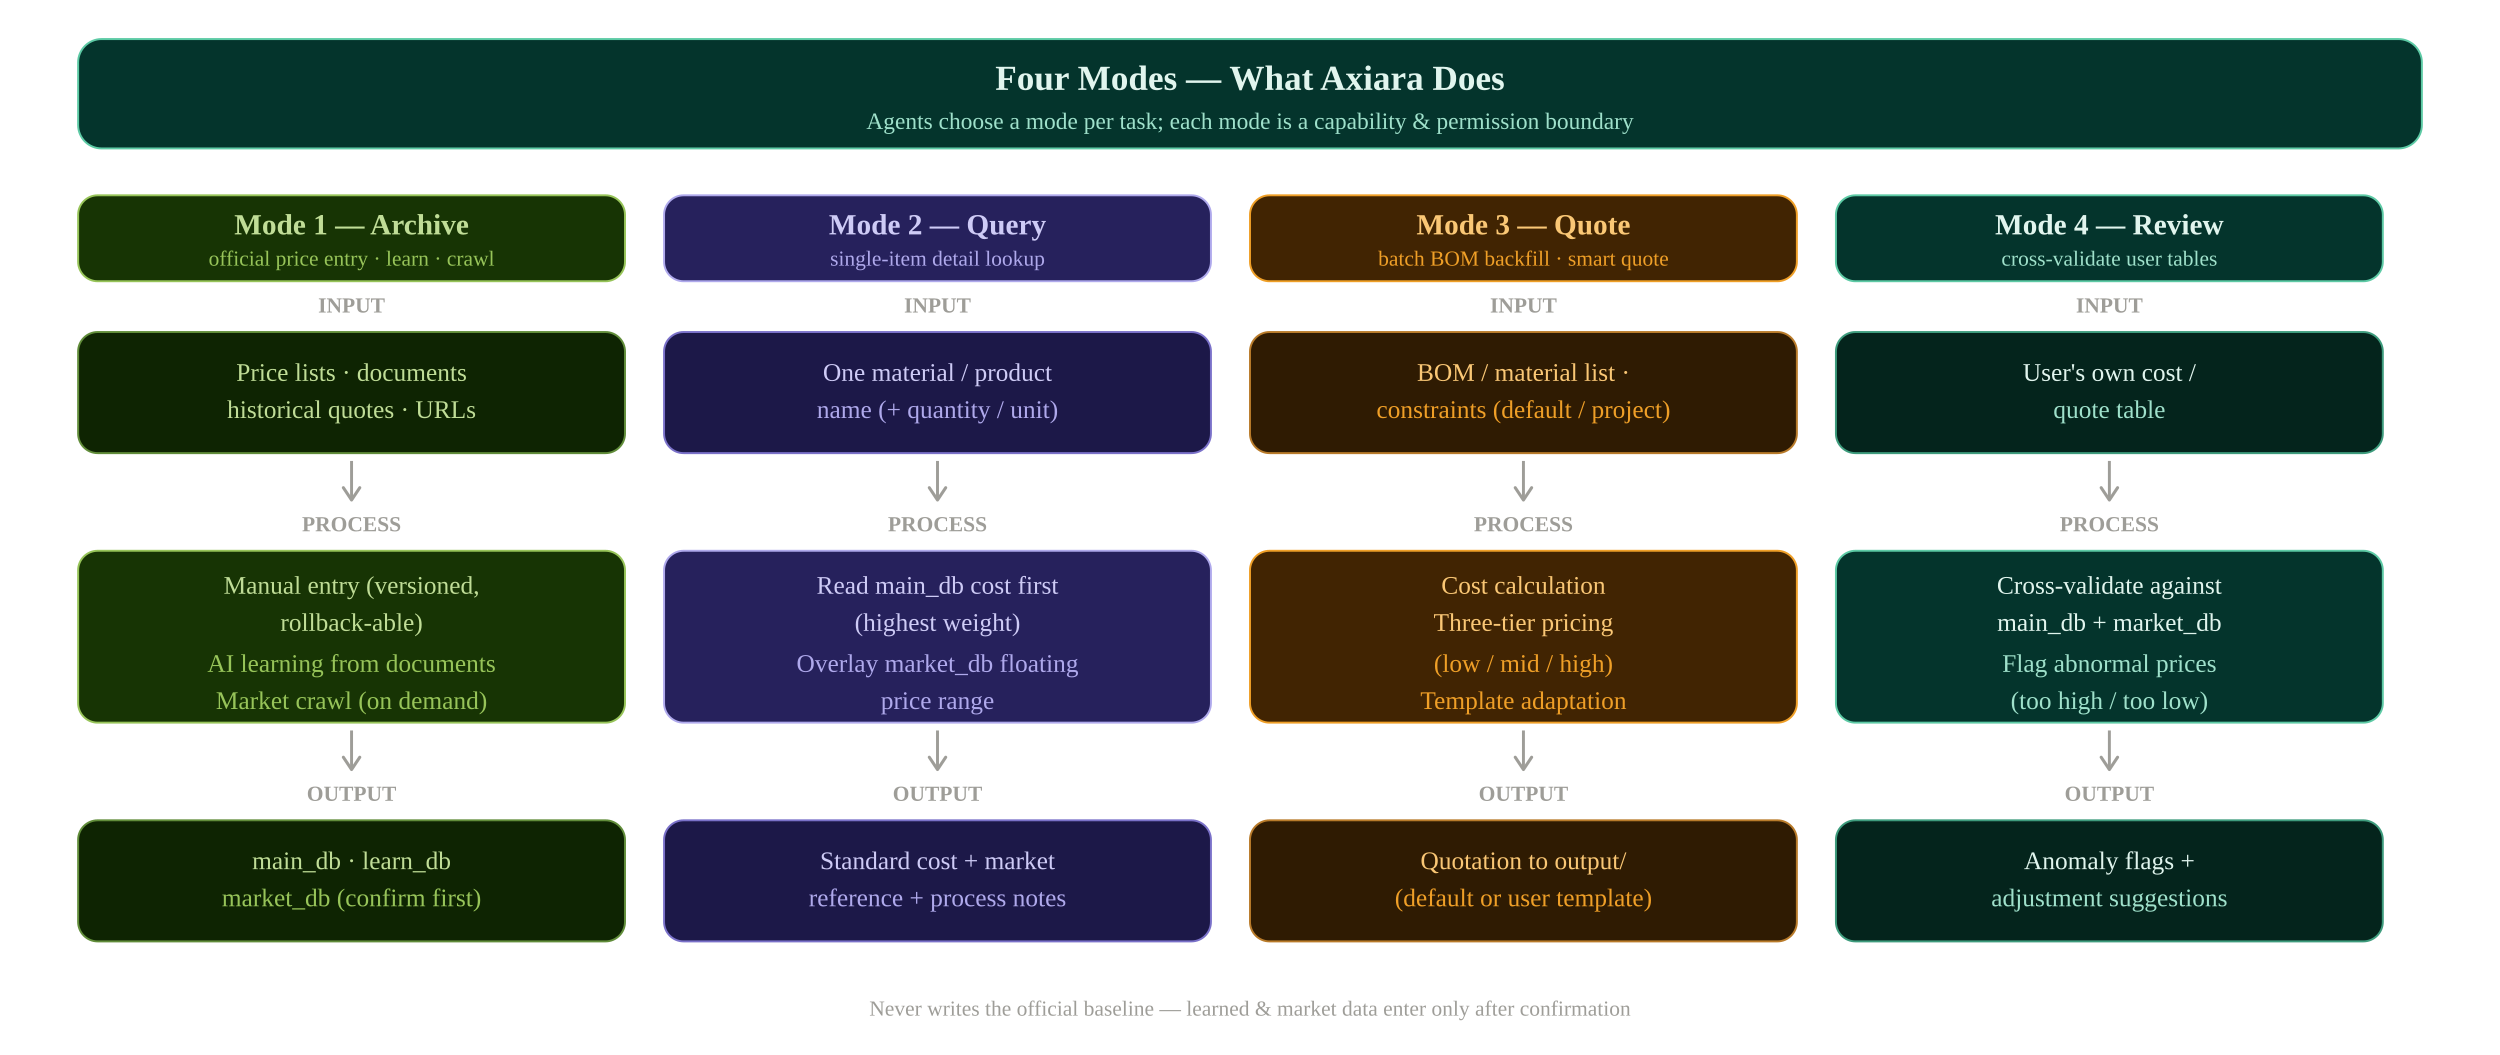
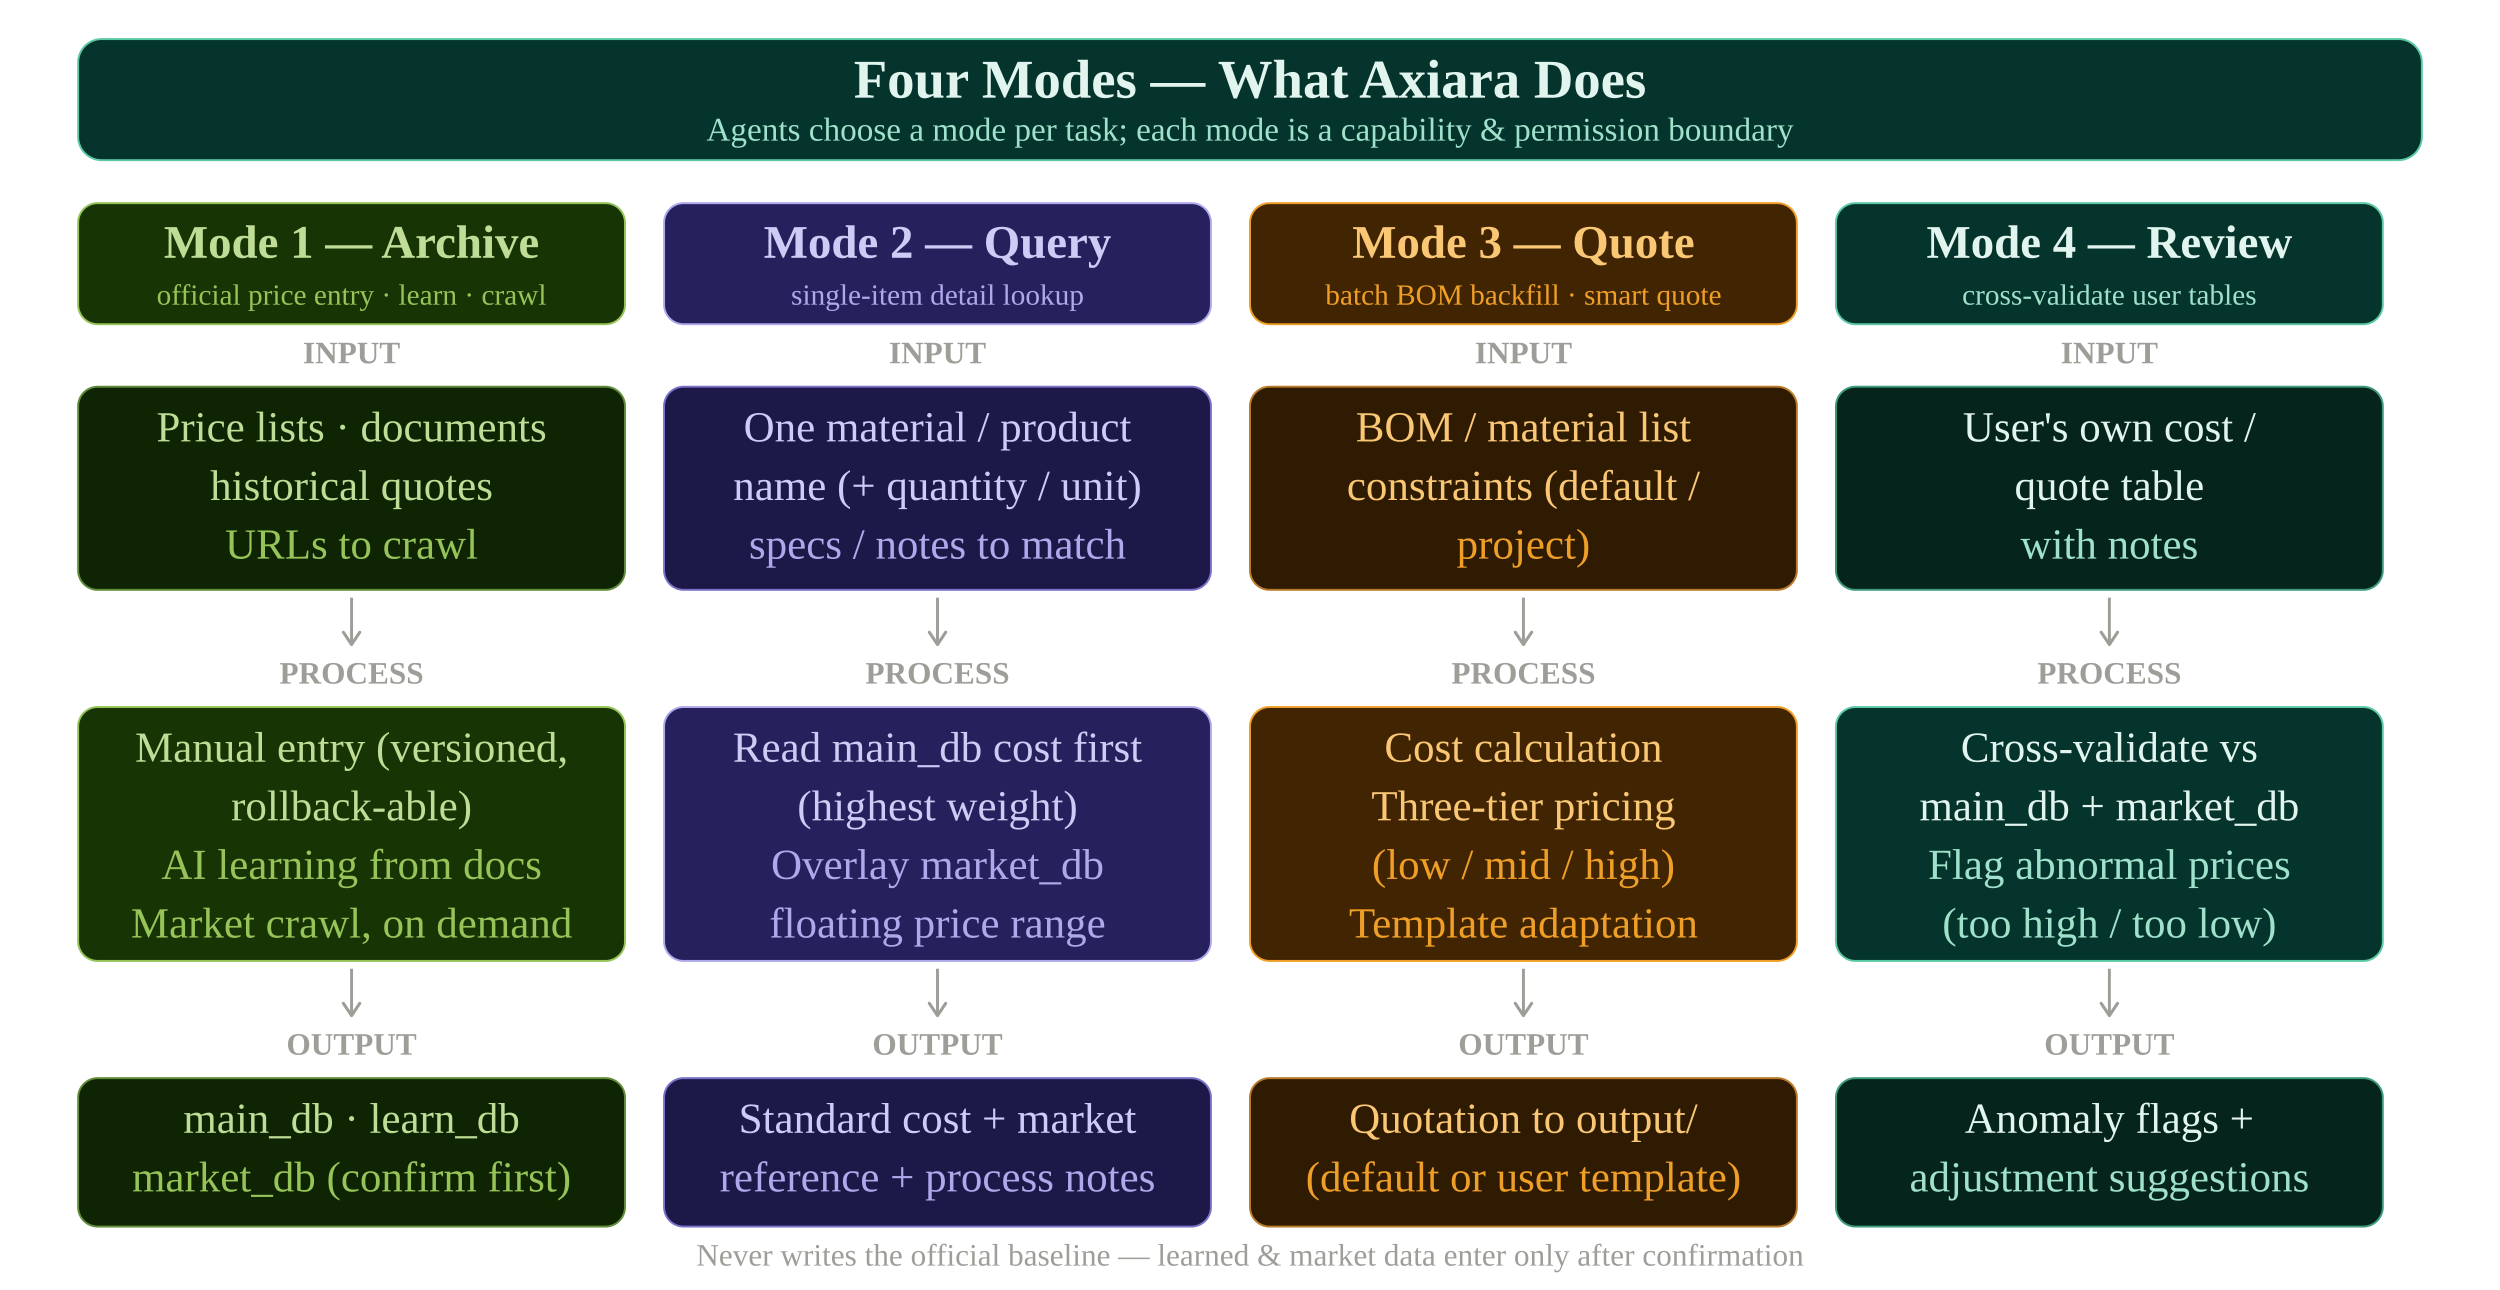
- <svg xmlns="http://www.w3.org/2000/svg" viewBox="0 0 1280 540" width="100%" role="img">
+ <svg xmlns="http://www.w3.org/2000/svg" viewBox="0 0 1280 660" width="100%" role="img">
  <defs>
    <marker id="arrow" viewBox="0 0 10 10" refX="8" refY="5" markerWidth="7" markerHeight="7" orient="auto-start-reverse">
      <path d="M2 1L8 5L2 9" fill="none" stroke="context-stroke" stroke-width="1.5" stroke-linecap="round" stroke-linejoin="round" />
    </marker>
  </defs>
-   <rect x="40" y="20" width="1200" height="56" rx="12" fill="#04342C" stroke="#5DCAA5" stroke-width="1" />
-   <text x="640" y="46" font-size="18" font-weight="600" fill="#E1F5EE" text-anchor="middle">Four Modes — What Axiara Does</text>
-   <text x="640" y="66" font-size="12" fill="#9FE1CB" text-anchor="middle">Agents choose a mode per task; each mode is a capability &amp; permission boundary</text>
-   <rect x="40" y="100" width="280" height="44" rx="10" fill="#173404" stroke="#97C459" stroke-width="1" />
-   <text x="180" y="120" font-size="15" font-weight="600" fill="#C0DD97" text-anchor="middle">Mode 1 — Archive</text>
-   <text x="180" y="136" font-size="11" fill="#97C459" text-anchor="middle">official price entry · learn · crawl</text>
-   <text x="180" y="160" font-size="11" font-weight="600" fill="#9E9D98" text-anchor="middle">INPUT</text>
-   <rect x="40" y="170" width="280" height="62" rx="10" fill="#0E2402" stroke="#618D3A" stroke-width="1" />
-   <text x="180" y="195" font-size="13" fill="#C0DD97" text-anchor="middle">Price lists · documents</text>
-   <text x="180" y="214" font-size="13" fill="#C0DD97" text-anchor="middle">historical quotes · URLs</text>
-   <line x1="180" y1="236" x2="180" y2="256" stroke="#9E9D98" stroke-width="1.5" marker-end="url(#arrow)" />
-   <text x="180" y="272" font-size="11" font-weight="600" fill="#9E9D98" text-anchor="middle">PROCESS</text>
-   <rect x="40" y="282" width="280" height="88" rx="10" fill="#173404" stroke="#97C459" stroke-width="1" />
-   <text x="180" y="304" font-size="13" fill="#C0DD97" text-anchor="middle">Manual entry (versioned,</text>
-   <text x="180" y="323" font-size="13" fill="#C0DD97" text-anchor="middle">rollback-able)</text>
-   <text x="180" y="344" font-size="13" fill="#97C459" text-anchor="middle">AI learning from documents</text>
-   <text x="180" y="363" font-size="13" fill="#97C459" text-anchor="middle">Market crawl (on demand)</text>
-   <line x1="180" y1="374" x2="180" y2="394" stroke="#9E9D98" stroke-width="1.5" marker-end="url(#arrow)" />
-   <text x="180" y="410" font-size="11" font-weight="600" fill="#9E9D98" text-anchor="middle">OUTPUT</text>
-   <rect x="40" y="420" width="280" height="62" rx="10" fill="#0E2402" stroke="#618D3A" stroke-width="1" />
-   <text x="180" y="445" font-size="13" fill="#C0DD97" text-anchor="middle">main_db · learn_db</text>
-   <text x="180" y="464" font-size="13" fill="#97C459" text-anchor="middle">market_db (confirm first)</text>
-   <rect x="340" y="100" width="280" height="44" rx="10" fill="#26215C" stroke="#AFA9EC" stroke-width="1" />
-   <text x="480" y="120" font-size="15" font-weight="600" fill="#CECBF6" text-anchor="middle">Mode 2 — Query</text>
-   <text x="480" y="136" font-size="11" fill="#AFA9EC" text-anchor="middle">single-item detail lookup</text>
-   <text x="480" y="160" font-size="11" font-weight="600" fill="#9E9D98" text-anchor="middle">INPUT</text>
-   <rect x="340" y="170" width="280" height="62" rx="10" fill="#1C1848" stroke="#7A71C9" stroke-width="1" />
-   <text x="480" y="195" font-size="13" fill="#CECBF6" text-anchor="middle">One material / product</text>
-   <text x="480" y="214" font-size="13" fill="#AFA9EC" text-anchor="middle">name (+ quantity / unit)</text>
-   <line x1="480" y1="236" x2="480" y2="256" stroke="#9E9D98" stroke-width="1.5" marker-end="url(#arrow)" />
-   <text x="480" y="272" font-size="11" font-weight="600" fill="#9E9D98" text-anchor="middle">PROCESS</text>
-   <rect x="340" y="282" width="280" height="88" rx="10" fill="#26215C" stroke="#AFA9EC" stroke-width="1" />
-   <text x="480" y="304" font-size="13" fill="#CECBF6" text-anchor="middle">Read main_db cost first</text>
-   <text x="480" y="323" font-size="13" fill="#CECBF6" text-anchor="middle">(highest weight)</text>
-   <text x="480" y="344" font-size="13" fill="#AFA9EC" text-anchor="middle">Overlay market_db floating</text>
-   <text x="480" y="363" font-size="13" fill="#AFA9EC" text-anchor="middle">price range</text>
-   <line x1="480" y1="374" x2="480" y2="394" stroke="#9E9D98" stroke-width="1.5" marker-end="url(#arrow)" />
-   <text x="480" y="410" font-size="11" font-weight="600" fill="#9E9D98" text-anchor="middle">OUTPUT</text>
-   <rect x="340" y="420" width="280" height="62" rx="10" fill="#1C1848" stroke="#7A71C9" stroke-width="1" />
-   <text x="480" y="445" font-size="13" fill="#CECBF6" text-anchor="middle">Standard cost + market</text>
-   <text x="480" y="464" font-size="13" fill="#AFA9EC" text-anchor="middle">reference + process notes</text>
-   <rect x="640" y="100" width="280" height="44" rx="10" fill="#412402" stroke="#EF9F27" stroke-width="1" />
-   <text x="780" y="120" font-size="15" font-weight="600" fill="#FAC775" text-anchor="middle">Mode 3 — Quote</text>
-   <text x="780" y="136" font-size="11" fill="#EF9F27" text-anchor="middle">batch BOM backfill · smart quote</text>
-   <text x="780" y="160" font-size="11" font-weight="600" fill="#9E9D98" text-anchor="middle">INPUT</text>
-   <rect x="640" y="170" width="280" height="62" rx="10" fill="#2F1B02" stroke="#B97B2A" stroke-width="1" />
-   <text x="780" y="195" font-size="13" fill="#FAC775" text-anchor="middle">BOM / material list ·</text>
-   <text x="780" y="214" font-size="13" fill="#EF9F27" text-anchor="middle">constraints (default / project)</text>
-   <line x1="780" y1="236" x2="780" y2="256" stroke="#9E9D98" stroke-width="1.5" marker-end="url(#arrow)" />
-   <text x="780" y="272" font-size="11" font-weight="600" fill="#9E9D98" text-anchor="middle">PROCESS</text>
-   <rect x="640" y="282" width="280" height="88" rx="10" fill="#412402" stroke="#EF9F27" stroke-width="1" />
-   <text x="780" y="304" font-size="13" fill="#FAC775" text-anchor="middle">Cost calculation</text>
-   <text x="780" y="323" font-size="13" fill="#FAC775" text-anchor="middle">Three-tier pricing</text>
-   <text x="780" y="344" font-size="13" fill="#EF9F27" text-anchor="middle">(low / mid / high)</text>
-   <text x="780" y="363" font-size="13" fill="#EF9F27" text-anchor="middle">Template adaptation</text>
-   <line x1="780" y1="374" x2="780" y2="394" stroke="#9E9D98" stroke-width="1.5" marker-end="url(#arrow)" />
-   <text x="780" y="410" font-size="11" font-weight="600" fill="#9E9D98" text-anchor="middle">OUTPUT</text>
-   <rect x="640" y="420" width="280" height="62" rx="10" fill="#2F1B02" stroke="#B97B2A" stroke-width="1" />
-   <text x="780" y="445" font-size="13" fill="#FAC775" text-anchor="middle">Quotation to output/</text>
-   <text x="780" y="464" font-size="13" fill="#EF9F27" text-anchor="middle">(default or user template)</text>
-   <rect x="940" y="100" width="280" height="44" rx="10" fill="#04342C" stroke="#5DCAA5" stroke-width="1" />
-   <text x="1080" y="120" font-size="15" font-weight="600" fill="#E1F5EE" text-anchor="middle">Mode 4 — Review</text>
-   <text x="1080" y="136" font-size="11" fill="#9FE1CB" text-anchor="middle">cross-validate user tables</text>
-   <text x="1080" y="160" font-size="11" font-weight="600" fill="#9E9D98" text-anchor="middle">INPUT</text>
-   <rect x="940" y="170" width="280" height="62" rx="10" fill="#04241C" stroke="#3E9C7D" stroke-width="1" />
-   <text x="1080" y="195" font-size="13" fill="#E1F5EE" text-anchor="middle">User's own cost /</text>
-   <text x="1080" y="214" font-size="13" fill="#9FE1CB" text-anchor="middle">quote table</text>
-   <line x1="1080" y1="236" x2="1080" y2="256" stroke="#9E9D98" stroke-width="1.5" marker-end="url(#arrow)" />
-   <text x="1080" y="272" font-size="11" font-weight="600" fill="#9E9D98" text-anchor="middle">PROCESS</text>
-   <rect x="940" y="282" width="280" height="88" rx="10" fill="#04342C" stroke="#5DCAA5" stroke-width="1" />
-   <text x="1080" y="304" font-size="13" fill="#E1F5EE" text-anchor="middle">Cross-validate against</text>
-   <text x="1080" y="323" font-size="13" fill="#E1F5EE" text-anchor="middle">main_db + market_db</text>
-   <text x="1080" y="344" font-size="13" fill="#9FE1CB" text-anchor="middle">Flag abnormal prices</text>
-   <text x="1080" y="363" font-size="13" fill="#9FE1CB" text-anchor="middle">(too high / too low)</text>
-   <line x1="1080" y1="374" x2="1080" y2="394" stroke="#9E9D98" stroke-width="1.5" marker-end="url(#arrow)" />
-   <text x="1080" y="410" font-size="11" font-weight="600" fill="#9E9D98" text-anchor="middle">OUTPUT</text>
-   <rect x="940" y="420" width="280" height="62" rx="10" fill="#04241C" stroke="#3E9C7D" stroke-width="1" />
-   <text x="1080" y="445" font-size="13" fill="#E1F5EE" text-anchor="middle">Anomaly flags +</text>
-   <text x="1080" y="464" font-size="13" fill="#9FE1CB" text-anchor="middle">adjustment suggestions</text>
-   <text x="640" y="520" font-size="11" fill="#9E9D98" text-anchor="middle">Never writes the official baseline — learned &amp; market data enter only after confirmation</text>
+   <rect x="40" y="20" width="1200" height="62" rx="12" fill="#04342C" stroke="#5DCAA5" stroke-width="1" />
+   <text x="640" y="50" font-size="28" font-weight="600" fill="#E1F5EE" text-anchor="middle">Four Modes — What Axiara Does</text>
+   <text x="640" y="72" font-size="17" fill="#9FE1CB" text-anchor="middle">Agents choose a mode per task; each mode is a capability &amp; permission boundary</text>
+   <rect x="40" y="104" width="280" height="62" rx="10" fill="#173404" stroke="#97C459" stroke-width="1" />
+   <text x="180" y="132" font-size="24" font-weight="600" fill="#C0DD97" text-anchor="middle">Mode 1 — Archive</text>
+   <text x="180" y="156" font-size="15" fill="#97C459" text-anchor="middle">official price entry · learn · crawl</text>
+   <text x="180" y="186" font-size="16" font-weight="600" fill="#9E9D98" text-anchor="middle">INPUT</text>
+   <rect x="40" y="198" width="280" height="104" rx="10" fill="#0E2402" stroke="#618D3A" stroke-width="1" />
+   <text x="180" y="226" font-size="22" fill="#C0DD97" text-anchor="middle">Price lists · documents</text>
+   <text x="180" y="256" font-size="22" fill="#C0DD97" text-anchor="middle">historical quotes</text>
+   <text x="180" y="286" font-size="22" fill="#97C459" text-anchor="middle">URLs to crawl</text>
+   <line x1="180" y1="306" x2="180" y2="330" stroke="#9E9D98" stroke-width="1.5" marker-end="url(#arrow)" />
+   <text x="180" y="350" font-size="16" font-weight="600" fill="#9E9D98" text-anchor="middle">PROCESS</text>
+   <rect x="40" y="362" width="280" height="130" rx="10" fill="#173404" stroke="#97C459" stroke-width="1" />
+   <text x="180" y="390" font-size="22" fill="#C0DD97" text-anchor="middle">Manual entry (versioned,</text>
+   <text x="180" y="420" font-size="22" fill="#C0DD97" text-anchor="middle">rollback-able)</text>
+   <text x="180" y="450" font-size="22" fill="#97C459" text-anchor="middle">AI learning from docs</text>
+   <text x="180" y="480" font-size="22" fill="#97C459" text-anchor="middle">Market crawl, on demand</text>
+   <line x1="180" y1="496" x2="180" y2="520" stroke="#9E9D98" stroke-width="1.5" marker-end="url(#arrow)" />
+   <text x="180" y="540" font-size="16" font-weight="600" fill="#9E9D98" text-anchor="middle">OUTPUT</text>
+   <rect x="40" y="552" width="280" height="76" rx="10" fill="#0E2402" stroke="#618D3A" stroke-width="1" />
+   <text x="180" y="580" font-size="22" fill="#C0DD97" text-anchor="middle">main_db · learn_db</text>
+   <text x="180" y="610" font-size="22" fill="#97C459" text-anchor="middle">market_db (confirm first)</text>
+   <rect x="340" y="104" width="280" height="62" rx="10" fill="#26215C" stroke="#AFA9EC" stroke-width="1" />
+   <text x="480" y="132" font-size="24" font-weight="600" fill="#CECBF6" text-anchor="middle">Mode 2 — Query</text>
+   <text x="480" y="156" font-size="15" fill="#AFA9EC" text-anchor="middle">single-item detail lookup</text>
+   <text x="480" y="186" font-size="16" font-weight="600" fill="#9E9D98" text-anchor="middle">INPUT</text>
+   <rect x="340" y="198" width="280" height="104" rx="10" fill="#1C1848" stroke="#7A71C9" stroke-width="1" />
+   <text x="480" y="226" font-size="22" fill="#CECBF6" text-anchor="middle">One material / product</text>
+   <text x="480" y="256" font-size="22" fill="#CECBF6" text-anchor="middle">name (+ quantity / unit)</text>
+   <text x="480" y="286" font-size="22" fill="#AFA9EC" text-anchor="middle">specs / notes to match</text>
+   <line x1="480" y1="306" x2="480" y2="330" stroke="#9E9D98" stroke-width="1.5" marker-end="url(#arrow)" />
+   <text x="480" y="350" font-size="16" font-weight="600" fill="#9E9D98" text-anchor="middle">PROCESS</text>
+   <rect x="340" y="362" width="280" height="130" rx="10" fill="#26215C" stroke="#AFA9EC" stroke-width="1" />
+   <text x="480" y="390" font-size="22" fill="#CECBF6" text-anchor="middle">Read main_db cost first</text>
+   <text x="480" y="420" font-size="22" fill="#CECBF6" text-anchor="middle">(highest weight)</text>
+   <text x="480" y="450" font-size="22" fill="#AFA9EC" text-anchor="middle">Overlay market_db</text>
+   <text x="480" y="480" font-size="22" fill="#AFA9EC" text-anchor="middle">floating price range</text>
+   <line x1="480" y1="496" x2="480" y2="520" stroke="#9E9D98" stroke-width="1.5" marker-end="url(#arrow)" />
+   <text x="480" y="540" font-size="16" font-weight="600" fill="#9E9D98" text-anchor="middle">OUTPUT</text>
+   <rect x="340" y="552" width="280" height="76" rx="10" fill="#1C1848" stroke="#7A71C9" stroke-width="1" />
+   <text x="480" y="580" font-size="22" fill="#CECBF6" text-anchor="middle">Standard cost + market</text>
+   <text x="480" y="610" font-size="22" fill="#AFA9EC" text-anchor="middle">reference + process notes</text>
+   <rect x="640" y="104" width="280" height="62" rx="10" fill="#412402" stroke="#EF9F27" stroke-width="1" />
+   <text x="780" y="132" font-size="24" font-weight="600" fill="#FAC775" text-anchor="middle">Mode 3 — Quote</text>
+   <text x="780" y="156" font-size="15" fill="#EF9F27" text-anchor="middle">batch BOM backfill · smart quote</text>
+   <text x="780" y="186" font-size="16" font-weight="600" fill="#9E9D98" text-anchor="middle">INPUT</text>
+   <rect x="640" y="198" width="280" height="104" rx="10" fill="#2F1B02" stroke="#B97B2A" stroke-width="1" />
+   <text x="780" y="226" font-size="22" fill="#FAC775" text-anchor="middle">BOM / material list</text>
+   <text x="780" y="256" font-size="22" fill="#FAC775" text-anchor="middle">constraints (default /</text>
+   <text x="780" y="286" font-size="22" fill="#EF9F27" text-anchor="middle">project)</text>
+   <line x1="780" y1="306" x2="780" y2="330" stroke="#9E9D98" stroke-width="1.5" marker-end="url(#arrow)" />
+   <text x="780" y="350" font-size="16" font-weight="600" fill="#9E9D98" text-anchor="middle">PROCESS</text>
+   <rect x="640" y="362" width="280" height="130" rx="10" fill="#412402" stroke="#EF9F27" stroke-width="1" />
+   <text x="780" y="390" font-size="22" fill="#FAC775" text-anchor="middle">Cost calculation</text>
+   <text x="780" y="420" font-size="22" fill="#FAC775" text-anchor="middle">Three-tier pricing</text>
+   <text x="780" y="450" font-size="22" fill="#EF9F27" text-anchor="middle">(low / mid / high)</text>
+   <text x="780" y="480" font-size="22" fill="#EF9F27" text-anchor="middle">Template adaptation</text>
+   <line x1="780" y1="496" x2="780" y2="520" stroke="#9E9D98" stroke-width="1.5" marker-end="url(#arrow)" />
+   <text x="780" y="540" font-size="16" font-weight="600" fill="#9E9D98" text-anchor="middle">OUTPUT</text>
+   <rect x="640" y="552" width="280" height="76" rx="10" fill="#2F1B02" stroke="#B97B2A" stroke-width="1" />
+   <text x="780" y="580" font-size="22" fill="#FAC775" text-anchor="middle">Quotation to output/</text>
+   <text x="780" y="610" font-size="22" fill="#EF9F27" text-anchor="middle">(default or user template)</text>
+   <rect x="940" y="104" width="280" height="62" rx="10" fill="#04342C" stroke="#5DCAA5" stroke-width="1" />
+   <text x="1080" y="132" font-size="24" font-weight="600" fill="#E1F5EE" text-anchor="middle">Mode 4 — Review</text>
+   <text x="1080" y="156" font-size="15" fill="#9FE1CB" text-anchor="middle">cross-validate user tables</text>
+   <text x="1080" y="186" font-size="16" font-weight="600" fill="#9E9D98" text-anchor="middle">INPUT</text>
+   <rect x="940" y="198" width="280" height="104" rx="10" fill="#04241C" stroke="#3E9C7D" stroke-width="1" />
+   <text x="1080" y="226" font-size="22" fill="#E1F5EE" text-anchor="middle">User's own cost /</text>
+   <text x="1080" y="256" font-size="22" fill="#E1F5EE" text-anchor="middle">quote table</text>
+   <text x="1080" y="286" font-size="22" fill="#9FE1CB" text-anchor="middle">with notes</text>
+   <line x1="1080" y1="306" x2="1080" y2="330" stroke="#9E9D98" stroke-width="1.5" marker-end="url(#arrow)" />
+   <text x="1080" y="350" font-size="16" font-weight="600" fill="#9E9D98" text-anchor="middle">PROCESS</text>
+   <rect x="940" y="362" width="280" height="130" rx="10" fill="#04342C" stroke="#5DCAA5" stroke-width="1" />
+   <text x="1080" y="390" font-size="22" fill="#E1F5EE" text-anchor="middle">Cross-validate vs</text>
+   <text x="1080" y="420" font-size="22" fill="#E1F5EE" text-anchor="middle">main_db + market_db</text>
+   <text x="1080" y="450" font-size="22" fill="#9FE1CB" text-anchor="middle">Flag abnormal prices</text>
+   <text x="1080" y="480" font-size="22" fill="#9FE1CB" text-anchor="middle">(too high / too low)</text>
+   <line x1="1080" y1="496" x2="1080" y2="520" stroke="#9E9D98" stroke-width="1.5" marker-end="url(#arrow)" />
+   <text x="1080" y="540" font-size="16" font-weight="600" fill="#9E9D98" text-anchor="middle">OUTPUT</text>
+   <rect x="940" y="552" width="280" height="76" rx="10" fill="#04241C" stroke="#3E9C7D" stroke-width="1" />
+   <text x="1080" y="580" font-size="22" fill="#E1F5EE" text-anchor="middle">Anomaly flags +</text>
+   <text x="1080" y="610" font-size="22" fill="#9FE1CB" text-anchor="middle">adjustment suggestions</text>
+   <text x="640" y="648" font-size="16" fill="#9E9D98" text-anchor="middle">Never writes the official baseline — learned &amp; market data enter only after confirmation</text>
</svg>
